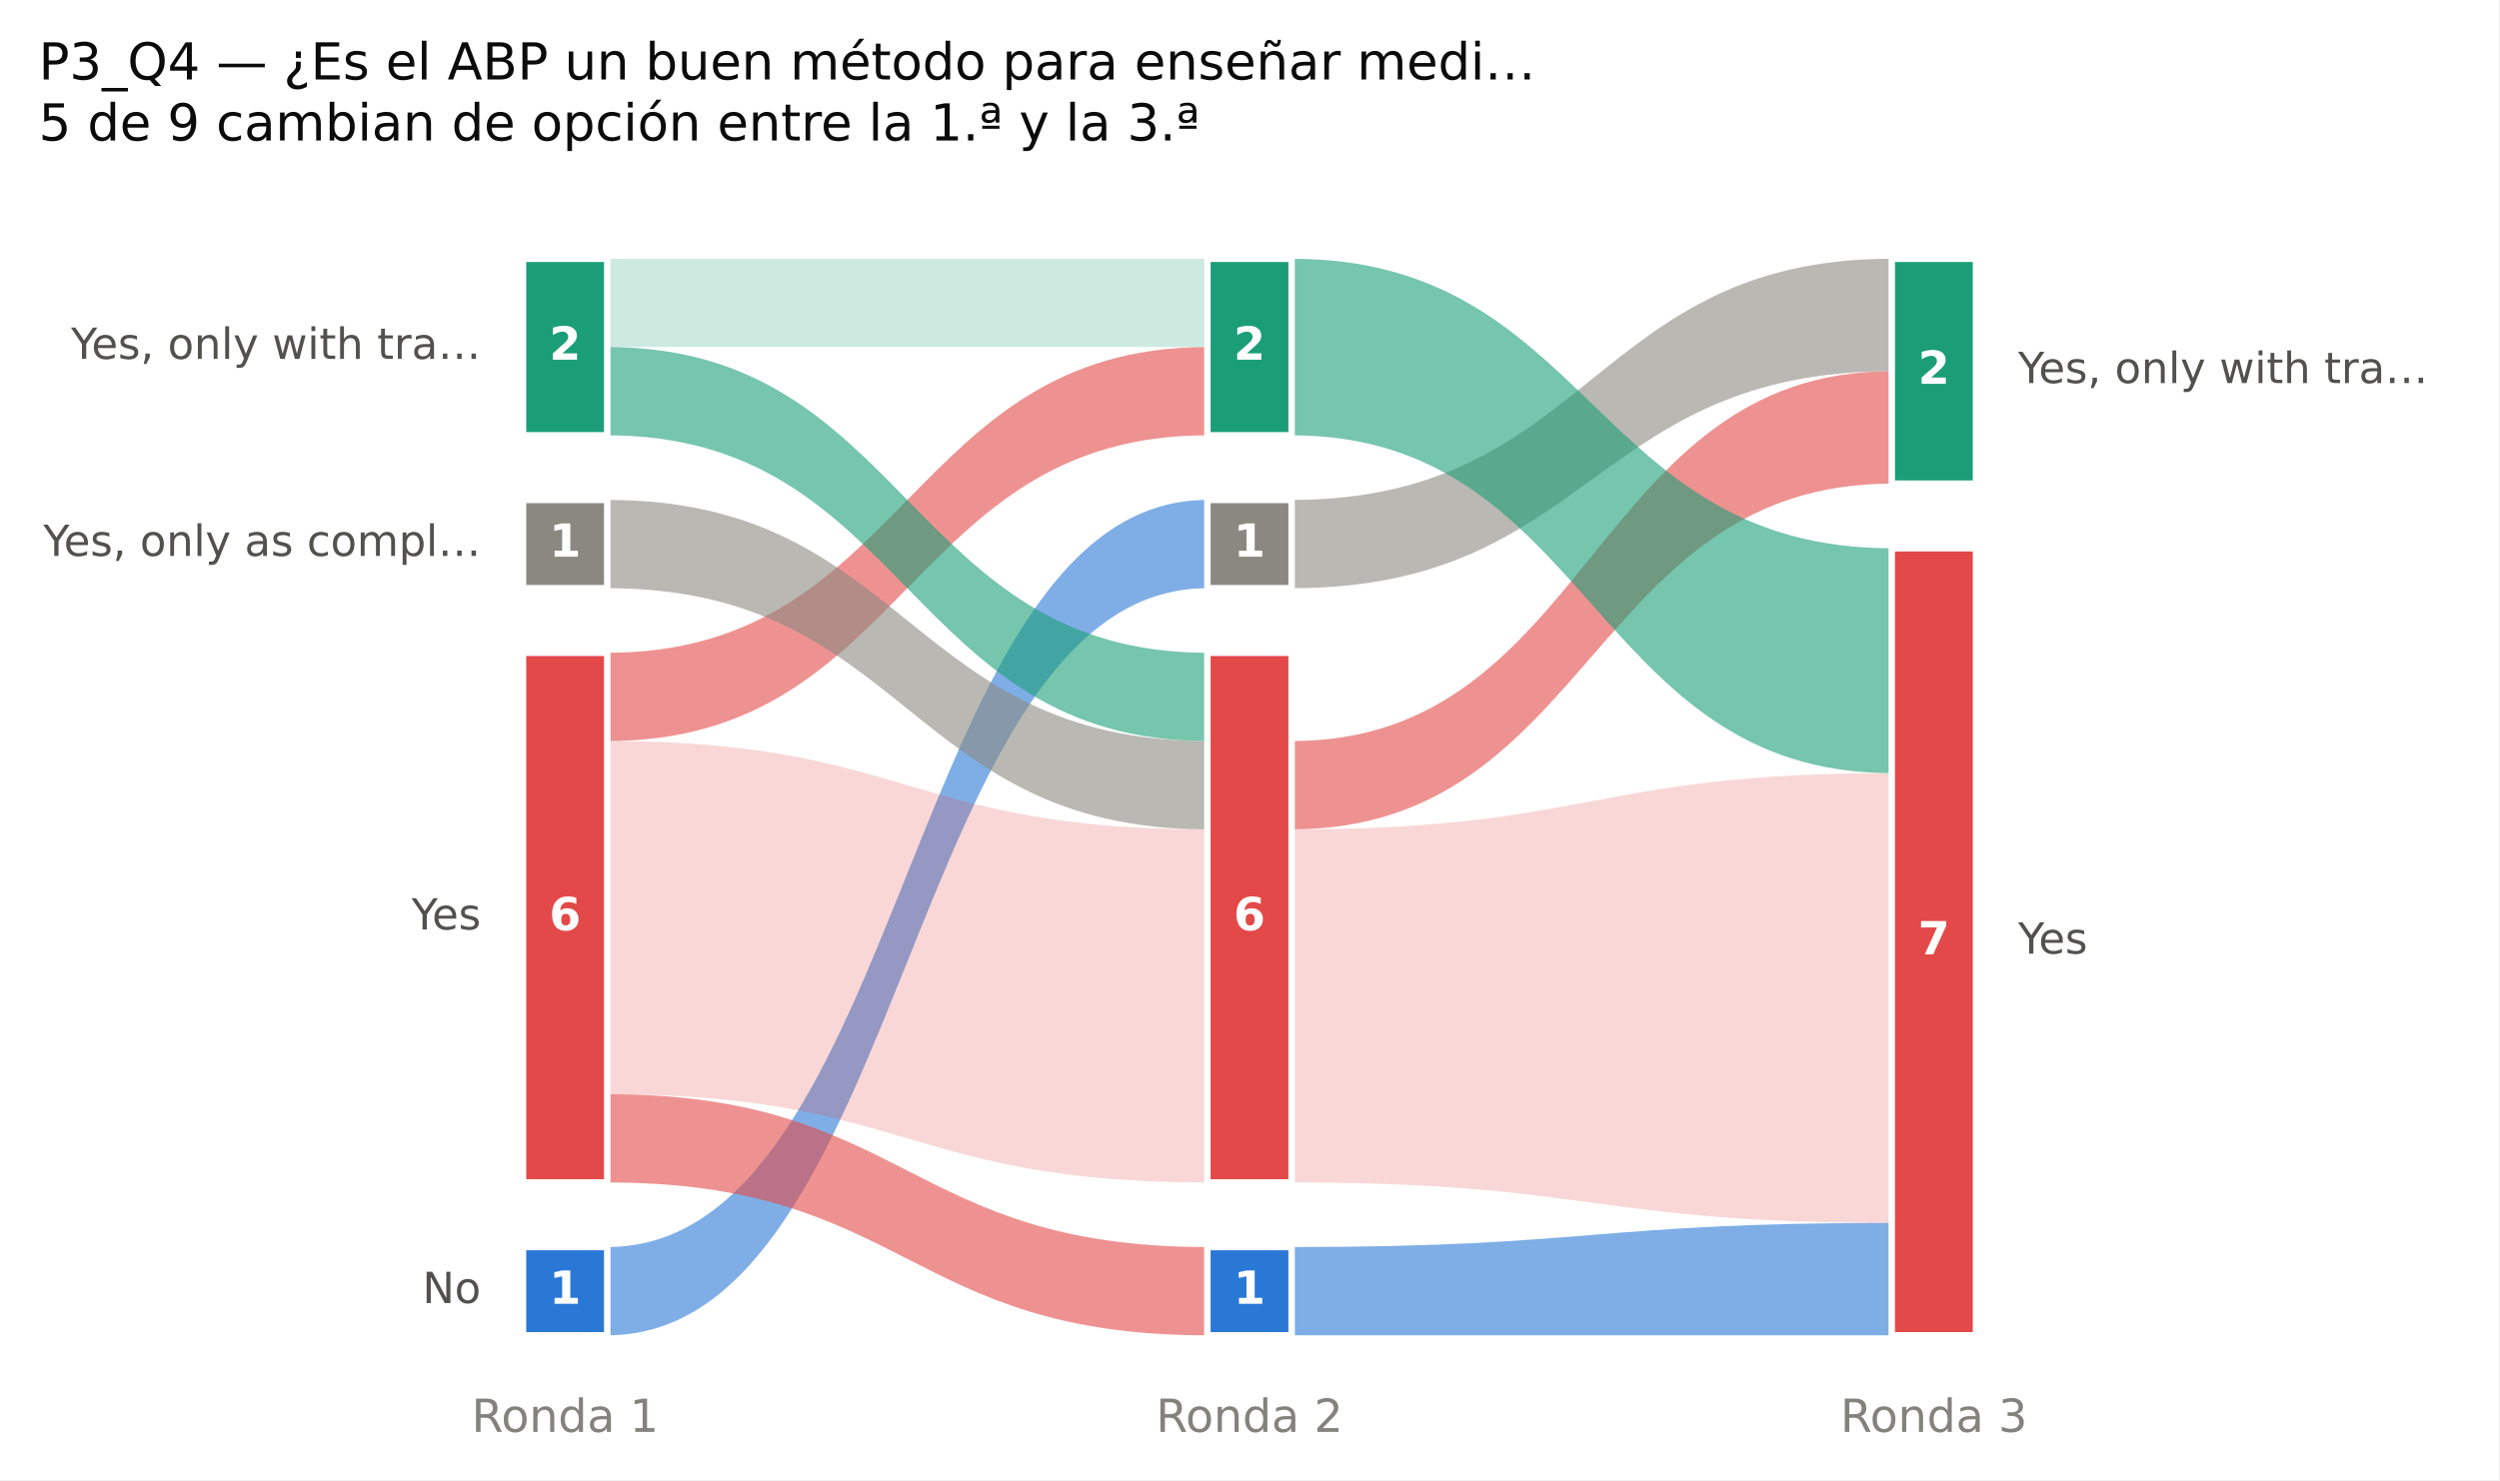
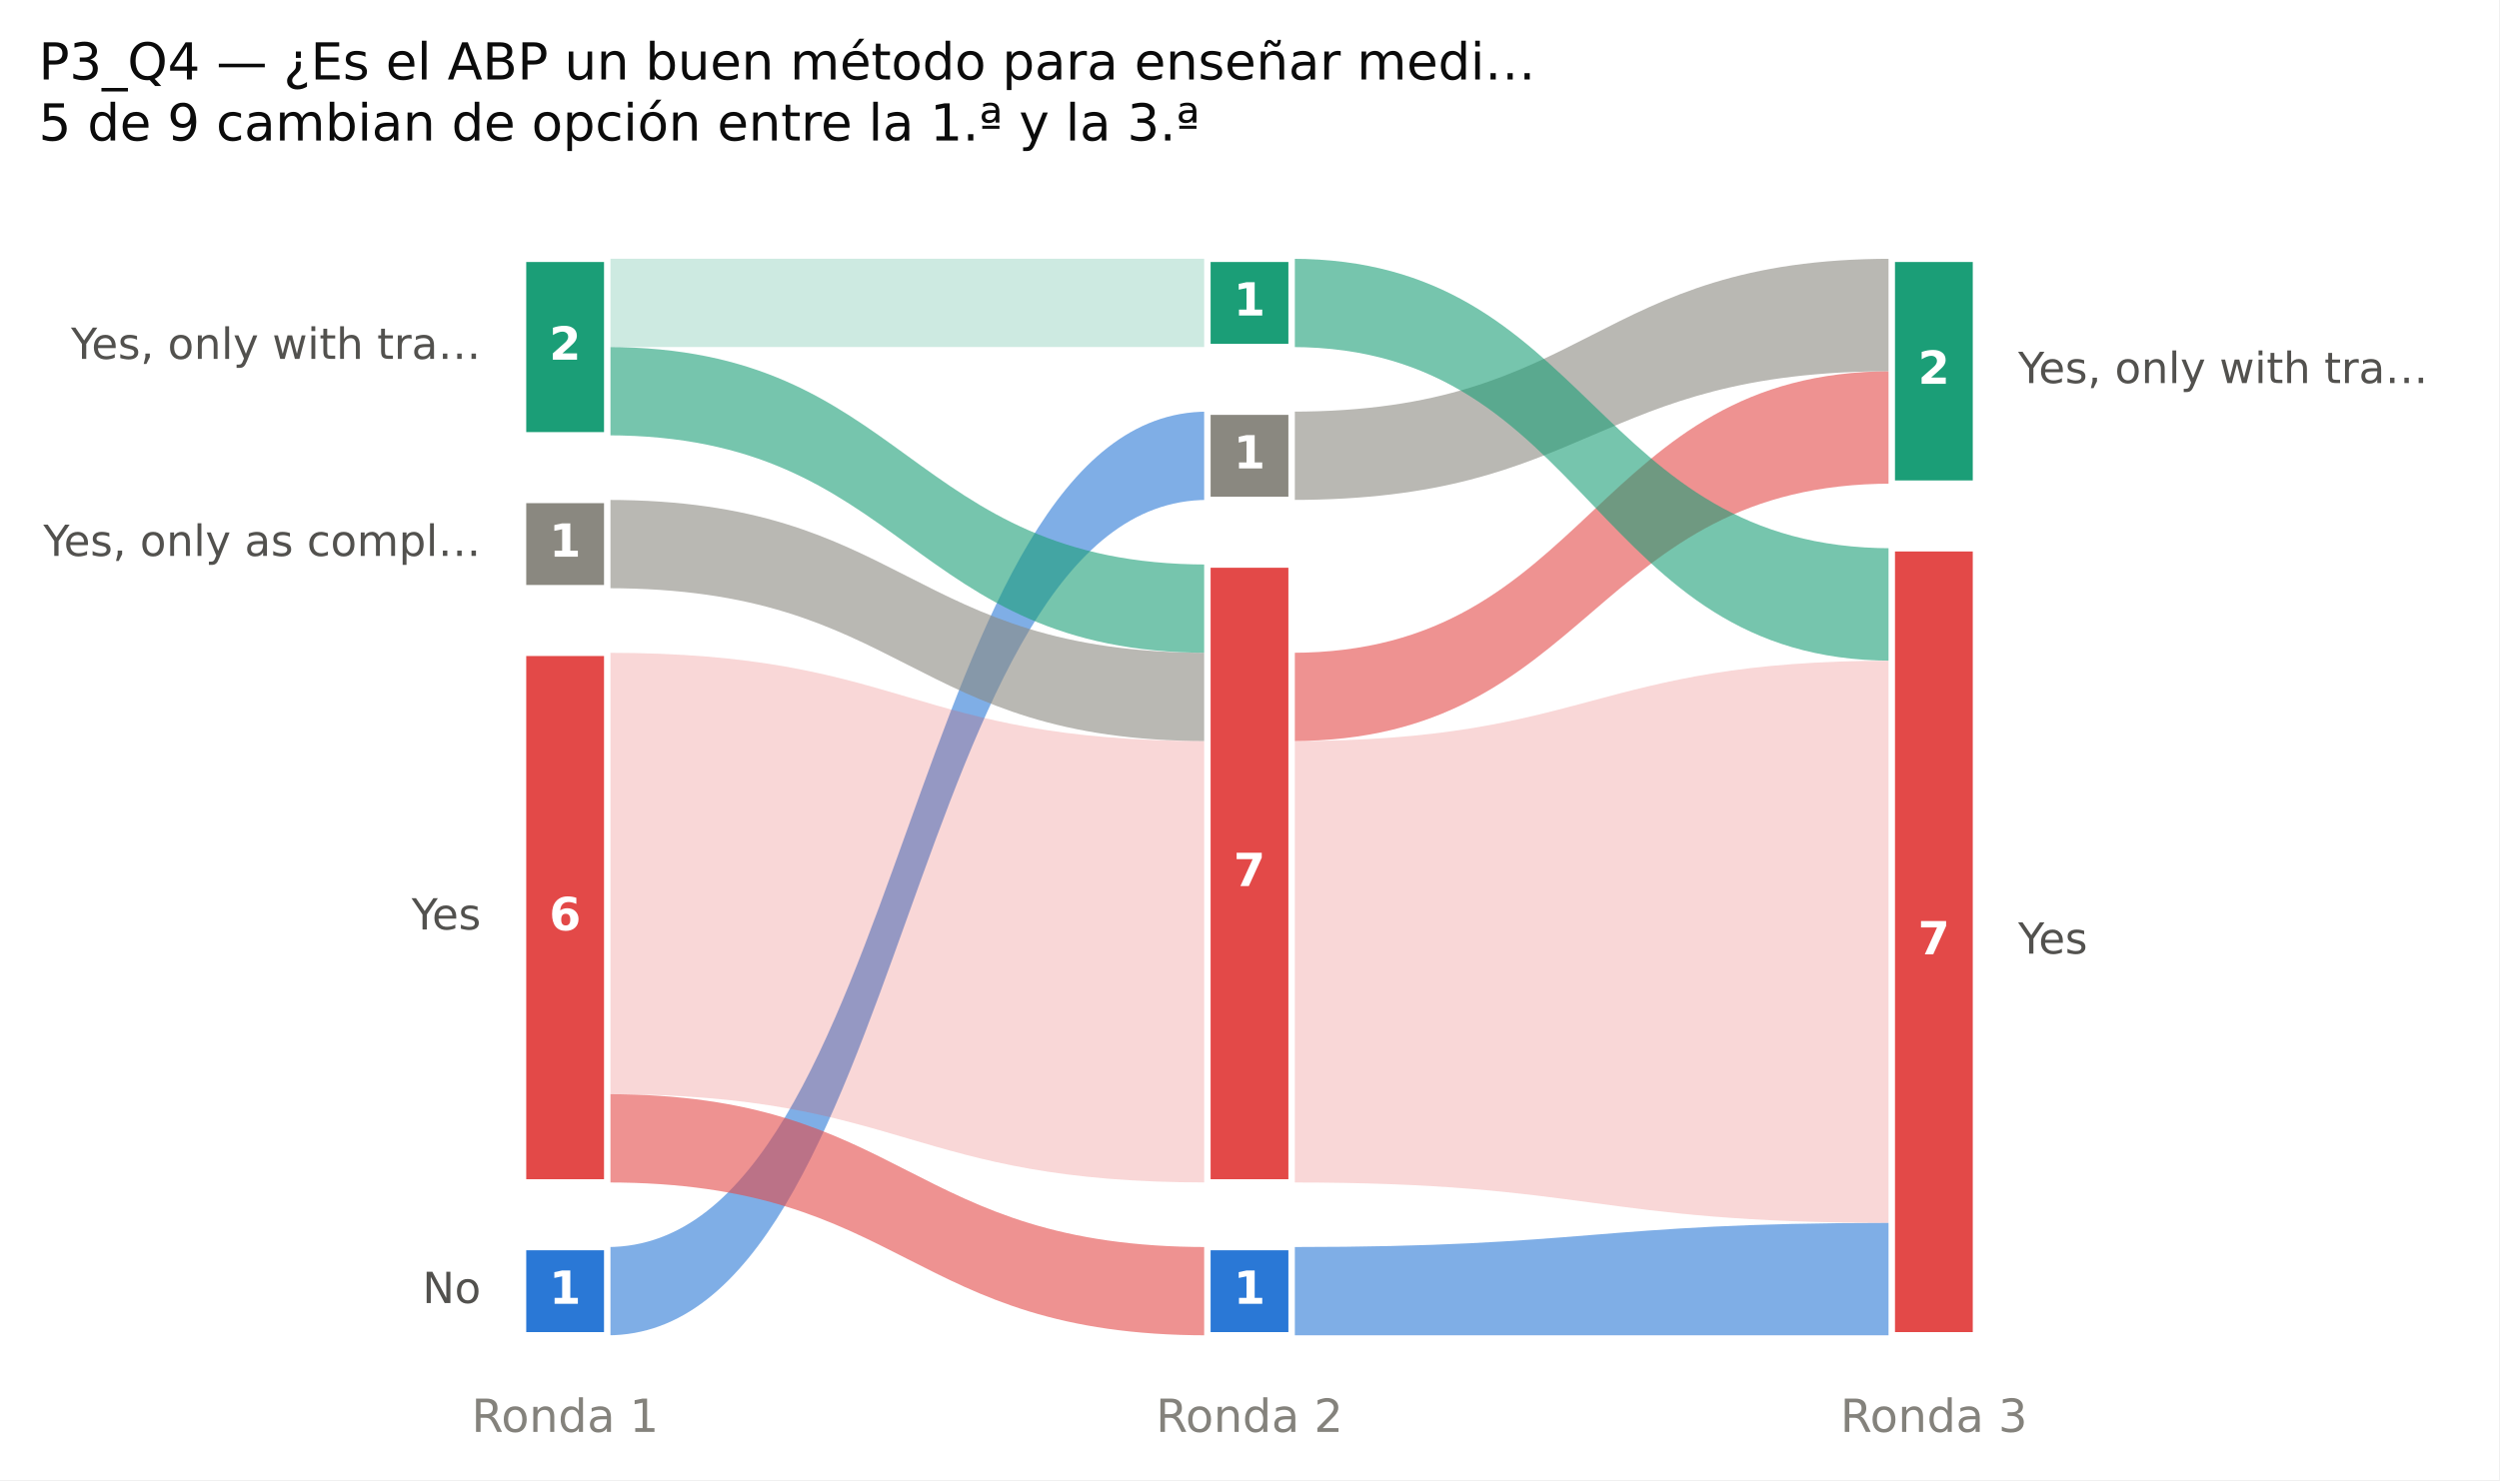
<svg xmlns="http://www.w3.org/2000/svg" width="465.188pt" height="275.583pt" viewBox="0 0 465.188 275.583" version="1.1">
  <defs>
    <style type="text/css">*{stroke-linejoin: round; stroke-linecap: butt}</style>
  </defs>
  <g id="figure_1">
    <g id="patch_1">
      <path d="M 0 275.583  L 465.188 275.583  L 465.188 0  L 0 0  z " style="fill: #ffffff" />
    </g>
    <g id="axes_1">
      <g id="patch_2">
        <path d="M 7.2 256.657  L 457.988 256.657  L 457.988 36.157  L 7.2 36.157  z " style="fill: #ffffff" />
      </g>
      <g id="patch_3">
-         <path d="M 113.037 248.638  C 168.896 248.638 168.896 109.523 224.754 109.523  L 224.754 93.086  C 168.896 93.086 168.896 232.201 113.037 232.201  z " clip-path="url(#p731e2baa83)" style="fill: #2a78d6; opacity: 0.6" />
+         <path d="M 113.037 248.638  C 168.896 248.638 168.896 93.086 224.754 93.086  L 224.754 76.648  C 168.896 76.648 168.896 232.201 113.037 232.201  z " clip-path="url(#pc7cdcb7ced)" style="fill: #2a78d6; opacity: 0.6" />
      </g>
      <g id="patch_4">
-         <path d="M 113.037 220.174  C 168.896 220.174 168.896 248.638 224.754 248.638  L 224.754 232.201  C 168.896 232.201 168.896 203.737 113.037 203.737  z " clip-path="url(#p731e2baa83)" style="fill: #e34948; opacity: 0.6" />
+         <path d="M 113.037 220.174  C 168.896 220.174 168.896 248.638 224.754 248.638  L 224.754 232.201  C 168.896 232.201 168.896 203.737 113.037 203.737  z " clip-path="url(#pc7cdcb7ced)" style="fill: #e34948; opacity: 0.6" />
      </g>
      <g id="patch_5">
-         <path d="M 113.037 203.737  C 168.896 203.737 168.896 220.174 224.754 220.174  L 224.754 154.425  C 168.896 154.425 168.896 137.988 113.037 137.988  z " clip-path="url(#p731e2baa83)" style="fill: #e34948; opacity: 0.22" />
+         <path d="M 113.037 203.737  C 168.896 203.737 168.896 220.174 224.754 220.174  L 224.754 137.988  C 168.896 137.988 168.896 121.55 113.037 121.55  z " clip-path="url(#pc7cdcb7ced)" style="fill: #e34948; opacity: 0.22" />
      </g>
      <g id="patch_6">
-         <path d="M 113.037 137.988  C 168.896 137.988 168.896 81.058 224.754 81.058  L 224.754 64.621  C 168.896 64.621 168.896 121.55 113.037 121.55  z " clip-path="url(#p731e2baa83)" style="fill: #e34948; opacity: 0.6" />
+         <path d="M 113.037 109.523  C 168.896 109.523 168.896 137.988 224.754 137.988  L 224.754 121.55  C 168.896 121.55 168.896 93.086 113.037 93.086  z " clip-path="url(#pc7cdcb7ced)" style="fill: #8a8880; opacity: 0.6" />
      </g>
      <g id="patch_7">
-         <path d="M 113.037 109.523  C 168.896 109.523 168.896 154.425 224.754 154.425  L 224.754 137.988  C 168.896 137.988 168.896 93.086 113.037 93.086  z " clip-path="url(#p731e2baa83)" style="fill: #8a8880; opacity: 0.6" />
+         <path d="M 113.037 81.058  C 168.896 81.058 168.896 121.55 224.754 121.55  L 224.754 105.113  C 168.896 105.113 168.896 64.621 113.037 64.621  z " clip-path="url(#pc7cdcb7ced)" style="fill: #1b9e77; opacity: 0.6" />
      </g>
      <g id="patch_8">
-         <path d="M 113.037 81.058  C 168.896 81.058 168.896 137.988 224.754 137.988  L 224.754 121.55  C 168.896 121.55 168.896 64.621 113.037 64.621  z " clip-path="url(#p731e2baa83)" style="fill: #1b9e77; opacity: 0.6" />
+         <path d="M 113.037 64.621  C 168.896 64.621 168.896 64.621 224.754 64.621  L 224.754 48.184  C 168.896 48.184 168.896 48.184 113.037 48.184  z " clip-path="url(#pc7cdcb7ced)" style="fill: #1b9e77; opacity: 0.22" />
      </g>
      <g id="patch_9">
-         <path d="M 113.037 64.621  C 168.896 64.621 168.896 64.621 224.754 64.621  L 224.754 48.184  C 168.896 48.184 168.896 48.184 113.037 48.184  z " clip-path="url(#p731e2baa83)" style="fill: #1b9e77; opacity: 0.22" />
+         <path d="M 240.434 248.638  C 296.292 248.638 296.292 248.638 352.151 248.638  L 352.151 227.702  C 296.292 227.702 296.292 232.201 240.434 232.201  z " clip-path="url(#pc7cdcb7ced)" style="fill: #2a78d6; opacity: 0.6" />
      </g>
      <g id="patch_10">
-         <path d="M 240.434 248.638  C 296.292 248.638 296.292 248.638 352.151 248.638  L 352.151 227.702  C 296.292 227.702 296.292 232.201 240.434 232.201  z " clip-path="url(#p731e2baa83)" style="fill: #2a78d6; opacity: 0.6" />
+         <path d="M 240.434 220.174  C 296.292 220.174 296.292 227.702 352.151 227.702  L 352.151 123.02  C 296.292 123.02 296.292 137.988 240.434 137.988  z " clip-path="url(#pc7cdcb7ced)" style="fill: #e34948; opacity: 0.22" />
      </g>
      <g id="patch_11">
-         <path d="M 240.434 220.174  C 296.292 220.174 296.292 227.702 352.151 227.702  L 352.151 143.957  C 296.292 143.957 296.292 154.425 240.434 154.425  z " clip-path="url(#p731e2baa83)" style="fill: #e34948; opacity: 0.22" />
+         <path d="M 240.434 137.988  C 296.292 137.988 296.292 90.057 352.151 90.057  L 352.151 69.12  C 296.292 69.12 296.292 121.55 240.434 121.55  z " clip-path="url(#pc7cdcb7ced)" style="fill: #e34948; opacity: 0.6" />
      </g>
      <g id="patch_12">
-         <path d="M 240.434 154.425  C 296.292 154.425 296.292 90.057 352.151 90.057  L 352.151 69.12  C 296.292 69.12 296.292 137.988 240.434 137.988  z " clip-path="url(#p731e2baa83)" style="fill: #e34948; opacity: 0.6" />
+         <path d="M 240.434 93.086  C 296.292 93.086 296.292 69.12 352.151 69.12  L 352.151 48.184  C 296.292 48.184 296.292 76.648 240.434 76.648  z " clip-path="url(#pc7cdcb7ced)" style="fill: #8a8880; opacity: 0.6" />
      </g>
      <g id="patch_13">
-         <path d="M 240.434 109.523  C 296.292 109.523 296.292 69.12 352.151 69.12  L 352.151 48.184  C 296.292 48.184 296.292 93.086 240.434 93.086  z " clip-path="url(#p731e2baa83)" style="fill: #8a8880; opacity: 0.6" />
-       </g>
-       <g id="patch_14">
-         <path d="M 240.434 81.058  C 296.292 81.058 296.292 143.957 352.151 143.957  L 352.151 102.084  C 296.292 102.084 296.292 48.184 240.434 48.184  z " clip-path="url(#p731e2baa83)" style="fill: #1b9e77; opacity: 0.6" />
+         <path d="M 240.434 64.621  C 296.292 64.621 296.292 123.02 352.151 123.02  L 352.151 102.084  C 296.292 102.084 296.292 48.184 240.434 48.184  z " clip-path="url(#pc7cdcb7ced)" style="fill: #1b9e77; opacity: 0.6" />
      </g>
      <g id="matplotlib.axis_1">
        <g id="xtick_1">
          <g id="line2d_1" />
          <g id="text_1">
            <text style="font-size: 8.5px; font-family: 'DejaVu Sans', 'Helvetica', 'Arial', sans-serif; text-anchor: middle; fill: #84827c" x="105.197" y="266.615" transform="rotate(-0 105.1974 266.6153)">Ronda 1</text>
          </g>
        </g>
        <g id="xtick_2">
          <g id="line2d_2" />
          <g id="text_2">
            <text style="font-size: 8.5px; font-family: 'DejaVu Sans', 'Helvetica', 'Arial', sans-serif; text-anchor: middle; fill: #84827c" x="232.594" y="266.615" transform="rotate(-0 232.594 266.6153)">Ronda 2</text>
          </g>
        </g>
        <g id="xtick_3">
          <g id="line2d_3" />
          <g id="text_3">
            <text style="font-size: 8.5px; font-family: 'DejaVu Sans', 'Helvetica', 'Arial', sans-serif; text-anchor: middle; fill: #84827c" x="359.991" y="266.615" transform="rotate(-0 359.9907 266.6153)">Ronda 3</text>
          </g>
        </g>
      </g>
      <g id="matplotlib.axis_2" />
+       <g id="patch_14">
+         <path d="M 97.358 248.638  L 113.037 248.638  L 113.037 232.201  L 97.358 232.201  z " clip-path="url(#pc7cdcb7ced)" style="fill: #2a78d6; stroke: #ffffff; stroke-width: 1.2; stroke-linejoin: miter" />
+       </g>
      <g id="patch_15">
-         <path d="M 97.358 248.638  L 113.037 248.638  L 113.037 232.201  L 97.358 232.201  z " clip-path="url(#p731e2baa83)" style="fill: #2a78d6; stroke: #ffffff; stroke-width: 1.2; stroke-linejoin: miter" />
+         <path d="M 97.358 220.174  L 113.037 220.174  L 113.037 121.55  L 97.358 121.55  z " clip-path="url(#pc7cdcb7ced)" style="fill: #e34948; stroke: #ffffff; stroke-width: 1.2; stroke-linejoin: miter" />
      </g>
      <g id="patch_16">
-         <path d="M 97.358 220.174  L 113.037 220.174  L 113.037 121.55  L 97.358 121.55  z " clip-path="url(#p731e2baa83)" style="fill: #e34948; stroke: #ffffff; stroke-width: 1.2; stroke-linejoin: miter" />
+         <path d="M 97.358 109.523  L 113.037 109.523  L 113.037 93.086  L 97.358 93.086  z " clip-path="url(#pc7cdcb7ced)" style="fill: #8a8880; stroke: #ffffff; stroke-width: 1.2; stroke-linejoin: miter" />
      </g>
      <g id="patch_17">
-         <path d="M 97.358 109.523  L 113.037 109.523  L 113.037 93.086  L 97.358 93.086  z " clip-path="url(#p731e2baa83)" style="fill: #8a8880; stroke: #ffffff; stroke-width: 1.2; stroke-linejoin: miter" />
+         <path d="M 97.358 81.058  L 113.037 81.058  L 113.037 48.184  L 97.358 48.184  z " clip-path="url(#pc7cdcb7ced)" style="fill: #1b9e77; stroke: #ffffff; stroke-width: 1.2; stroke-linejoin: miter" />
      </g>
      <g id="patch_18">
-         <path d="M 97.358 81.058  L 113.037 81.058  L 113.037 48.184  L 97.358 48.184  z " clip-path="url(#p731e2baa83)" style="fill: #1b9e77; stroke: #ffffff; stroke-width: 1.2; stroke-linejoin: miter" />
+         <path d="M 224.754 248.638  L 240.434 248.638  L 240.434 232.201  L 224.754 232.201  z " clip-path="url(#pc7cdcb7ced)" style="fill: #2a78d6; stroke: #ffffff; stroke-width: 1.2; stroke-linejoin: miter" />
      </g>
      <g id="patch_19">
-         <path d="M 224.754 248.638  L 240.434 248.638  L 240.434 232.201  L 224.754 232.201  z " clip-path="url(#p731e2baa83)" style="fill: #2a78d6; stroke: #ffffff; stroke-width: 1.2; stroke-linejoin: miter" />
+         <path d="M 224.754 220.174  L 240.434 220.174  L 240.434 105.113  L 224.754 105.113  z " clip-path="url(#pc7cdcb7ced)" style="fill: #e34948; stroke: #ffffff; stroke-width: 1.2; stroke-linejoin: miter" />
      </g>
      <g id="patch_20">
-         <path d="M 224.754 220.174  L 240.434 220.174  L 240.434 121.55  L 224.754 121.55  z " clip-path="url(#p731e2baa83)" style="fill: #e34948; stroke: #ffffff; stroke-width: 1.2; stroke-linejoin: miter" />
+         <path d="M 224.754 93.086  L 240.434 93.086  L 240.434 76.648  L 224.754 76.648  z " clip-path="url(#pc7cdcb7ced)" style="fill: #8a8880; stroke: #ffffff; stroke-width: 1.2; stroke-linejoin: miter" />
      </g>
      <g id="patch_21">
-         <path d="M 224.754 109.523  L 240.434 109.523  L 240.434 93.086  L 224.754 93.086  z " clip-path="url(#p731e2baa83)" style="fill: #8a8880; stroke: #ffffff; stroke-width: 1.2; stroke-linejoin: miter" />
+         <path d="M 224.754 64.621  L 240.434 64.621  L 240.434 48.184  L 224.754 48.184  z " clip-path="url(#pc7cdcb7ced)" style="fill: #1b9e77; stroke: #ffffff; stroke-width: 1.2; stroke-linejoin: miter" />
      </g>
      <g id="patch_22">
-         <path d="M 224.754 81.058  L 240.434 81.058  L 240.434 48.184  L 224.754 48.184  z " clip-path="url(#p731e2baa83)" style="fill: #1b9e77; stroke: #ffffff; stroke-width: 1.2; stroke-linejoin: miter" />
+         <path d="M 352.151 248.638  L 367.83 248.638  L 367.83 102.084  L 352.151 102.084  z " clip-path="url(#pc7cdcb7ced)" style="fill: #e34948; stroke: #ffffff; stroke-width: 1.2; stroke-linejoin: miter" />
      </g>
      <g id="patch_23">
-         <path d="M 352.151 248.638  L 367.83 248.638  L 367.83 102.084  L 352.151 102.084  z " clip-path="url(#p731e2baa83)" style="fill: #e34948; stroke: #ffffff; stroke-width: 1.2; stroke-linejoin: miter" />
-       </g>
-       <g id="patch_24">
-         <path d="M 352.151 90.057  L 367.83 90.057  L 367.83 48.184  L 352.151 48.184  z " clip-path="url(#p731e2baa83)" style="fill: #1b9e77; stroke: #ffffff; stroke-width: 1.2; stroke-linejoin: miter" />
+         <path d="M 352.151 90.057  L 367.83 90.057  L 367.83 48.184  L 352.151 48.184  z " clip-path="url(#pc7cdcb7ced)" style="fill: #1b9e77; stroke: #ffffff; stroke-width: 1.2; stroke-linejoin: miter" />
      </g>
      <g id="text_4">
        <text style="font-size: 9.5px; font-family: 'DejaVu Sans', 'Helvetica', 'Arial', sans-serif; fill: #0b0b0b" transform="translate(7.2 14.79852)">P3_Q4 — ¿Es el ABP un buen método para enseñar medi…</text>
        <text style="font-size: 9.5px; font-family: 'DejaVu Sans', 'Helvetica', 'Arial', sans-serif; fill: #0b0b0b" transform="translate(7.2 26.15666)">5 de 9 cambian de opción entre la 1.ª y la 3.ª</text>
      </g>
      <g id="text_5">
        <text style="font-weight: 700; font-size: 8.5px; font-family: 'DejaVu Sans', 'Helvetica', 'Arial', sans-serif; text-anchor: middle; fill: #ffffff" x="105.197" y="242.765" transform="rotate(-0 105.1974 242.7653)">1</text>
      </g>
      <g id="text_6">
        <text style="font-size: 8px; font-family: 'DejaVu Sans', 'Helvetica', 'Arial', sans-serif; text-anchor: end; fill: #52514e" x="89.518" y="242.627" transform="rotate(-0 89.51783 242.6273)">No</text>
      </g>
      <g id="text_7">
        <text style="font-weight: 700; font-size: 8.5px; font-family: 'DejaVu Sans', 'Helvetica', 'Arial', sans-serif; text-anchor: middle; fill: #ffffff" x="105.197" y="173.208" transform="rotate(-0 105.1974 173.2076)">6</text>
      </g>
      <g id="text_8">
        <text style="font-size: 8px; font-family: 'DejaVu Sans', 'Helvetica', 'Arial', sans-serif; text-anchor: end; fill: #52514e" x="89.518" y="173.07" transform="rotate(-0 89.51783 173.0696)">Yes</text>
      </g>
      <g id="text_9">
        <text style="font-weight: 700; font-size: 8.5px; font-family: 'DejaVu Sans', 'Helvetica', 'Arial', sans-serif; text-anchor: middle; fill: #ffffff" x="105.197" y="103.65" transform="rotate(-0 105.1974 103.6499)">1</text>
      </g>
      <g id="text_10">
        <text style="font-size: 8px; font-family: 'DejaVu Sans', 'Helvetica', 'Arial', sans-serif; text-anchor: end; fill: #52514e" x="89.518" y="103.512" transform="rotate(-0 89.51783 103.5119)">Yes, only as compl…</text>
      </g>
      <g id="text_11">
        <text style="font-weight: 700; font-size: 8.5px; font-family: 'DejaVu Sans', 'Helvetica', 'Arial', sans-serif; text-anchor: middle; fill: #ffffff" x="105.197" y="66.967" transform="rotate(-0 105.1974 66.96667)">2</text>
      </g>
      <g id="text_12">
        <text style="font-size: 8px; font-family: 'DejaVu Sans', 'Helvetica', 'Arial', sans-serif; text-anchor: end; fill: #52514e" x="89.518" y="66.829" transform="rotate(-0 89.51783 66.8287)">Yes, only with tra…</text>
      </g>
      <g id="text_13">
        <text style="font-weight: 700; font-size: 8.5px; font-family: 'DejaVu Sans', 'Helvetica', 'Arial', sans-serif; text-anchor: middle; fill: #ffffff" x="232.594" y="242.765" transform="rotate(-0 232.594 242.7653)">1</text>
      </g>
      <g id="text_14">
-         <text style="font-weight: 700; font-size: 8.5px; font-family: 'DejaVu Sans', 'Helvetica', 'Arial', sans-serif; text-anchor: middle; fill: #ffffff" x="232.594" y="173.208" transform="rotate(-0 232.594 173.2076)">6</text>
+         <text style="font-weight: 700; font-size: 8.5px; font-family: 'DejaVu Sans', 'Helvetica', 'Arial', sans-serif; text-anchor: middle; fill: #ffffff" x="232.594" y="164.989" transform="rotate(-0 232.594 164.9889)">7</text>
      </g>
      <g id="text_15">
-         <text style="font-weight: 700; font-size: 8.5px; font-family: 'DejaVu Sans', 'Helvetica', 'Arial', sans-serif; text-anchor: middle; fill: #ffffff" x="232.594" y="103.65" transform="rotate(-0 232.594 103.6499)">1</text>
+         <text style="font-weight: 700; font-size: 8.5px; font-family: 'DejaVu Sans', 'Helvetica', 'Arial', sans-serif; text-anchor: middle; fill: #ffffff" x="232.594" y="87.213" transform="rotate(-0 232.594 87.21258)">1</text>
      </g>
      <g id="text_16">
-         <text style="font-weight: 700; font-size: 8.5px; font-family: 'DejaVu Sans', 'Helvetica', 'Arial', sans-serif; text-anchor: middle; fill: #ffffff" x="232.594" y="66.967" transform="rotate(-0 232.594 66.96667)">2</text>
+         <text style="font-weight: 700; font-size: 8.5px; font-family: 'DejaVu Sans', 'Helvetica', 'Arial', sans-serif; text-anchor: middle; fill: #ffffff" x="232.594" y="58.748" transform="rotate(-0 232.594 58.74803)">1</text>
      </g>
      <g id="text_17">
        <text style="font-weight: 700; font-size: 8.5px; font-family: 'DejaVu Sans', 'Helvetica', 'Arial', sans-serif; text-anchor: middle; fill: #ffffff" x="359.991" y="177.707" transform="rotate(-0 359.9907 177.7067)">7</text>
      </g>
      <g id="text_18">
        <text style="font-size: 8px; font-family: 'DejaVu Sans', 'Helvetica', 'Arial', sans-serif; text-anchor: start; fill: #52514e" x="375.67" y="177.569" transform="rotate(-0 375.6703 177.5687)">Yes</text>
      </g>
      <g id="text_19">
        <text style="font-weight: 700; font-size: 8.5px; font-family: 'DejaVu Sans', 'Helvetica', 'Arial', sans-serif; text-anchor: middle; fill: #ffffff" x="359.991" y="71.466" transform="rotate(-0 359.9907 71.46576)">2</text>
      </g>
      <g id="text_20">
        <text style="font-size: 8px; font-family: 'DejaVu Sans', 'Helvetica', 'Arial', sans-serif; text-anchor: start; fill: #52514e" x="375.67" y="71.328" transform="rotate(-0 375.6703 71.32779)">Yes, only with tra…</text>
      </g>
    </g>
  </g>
  <defs>
-     <clipPath id="p731e2baa83">
+     <clipPath id="pc7cdcb7ced">
      <rect x="7.2" y="36.157" width="450.788" height="220.5" />
    </clipPath>
  </defs>
</svg>
